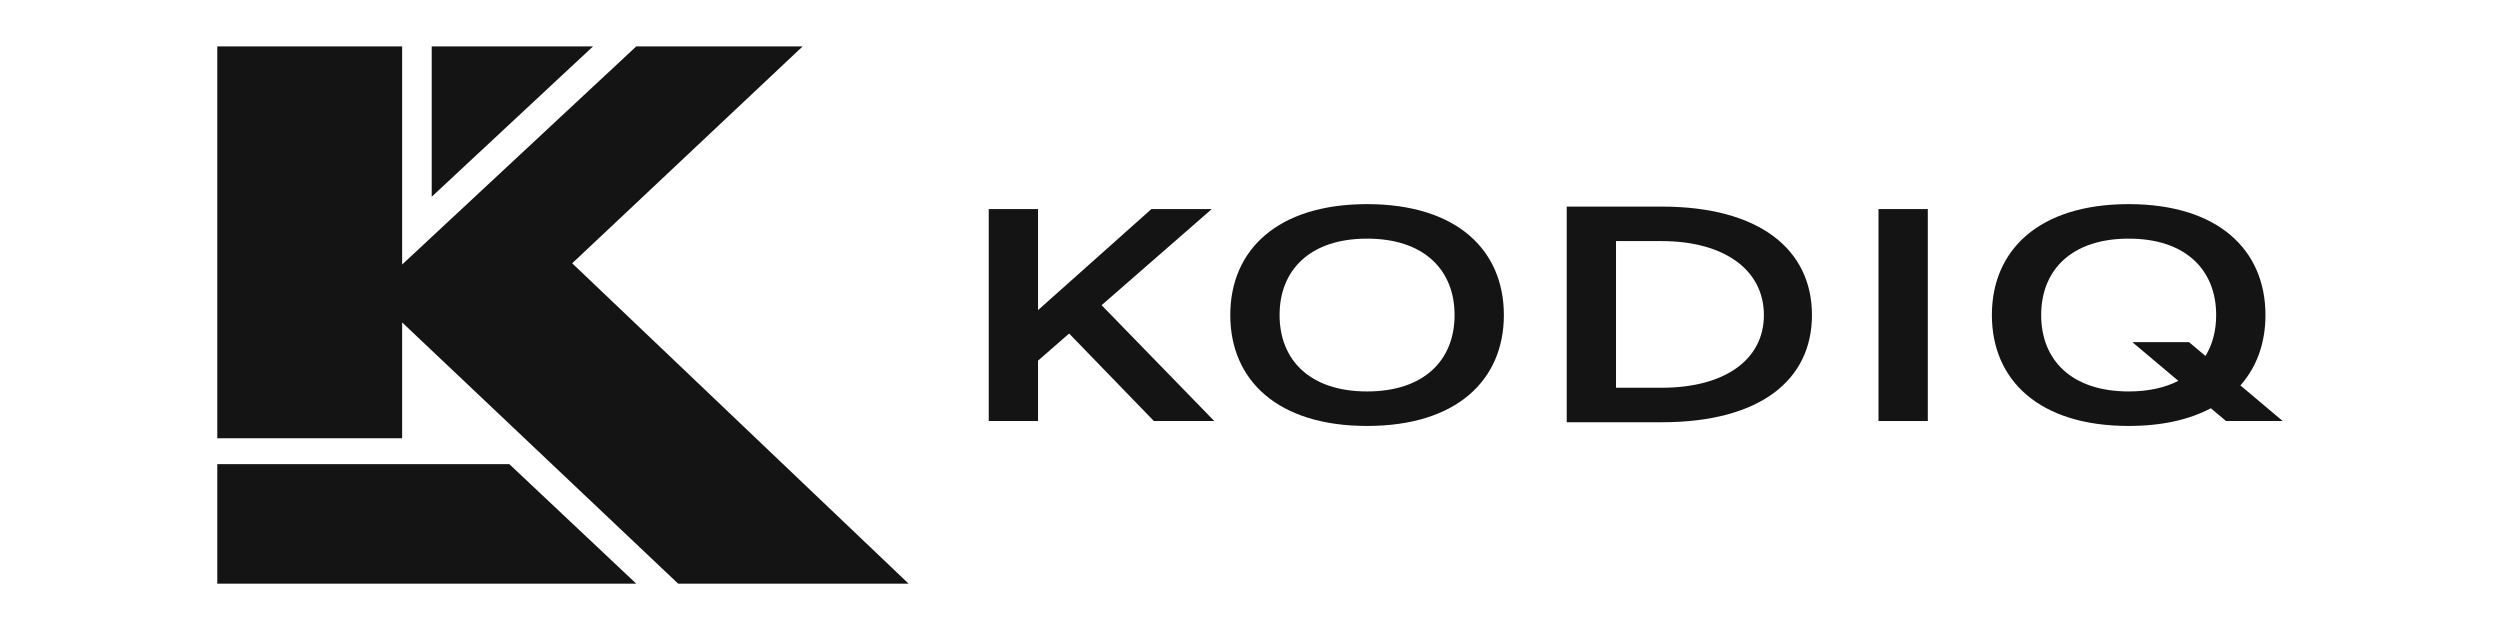
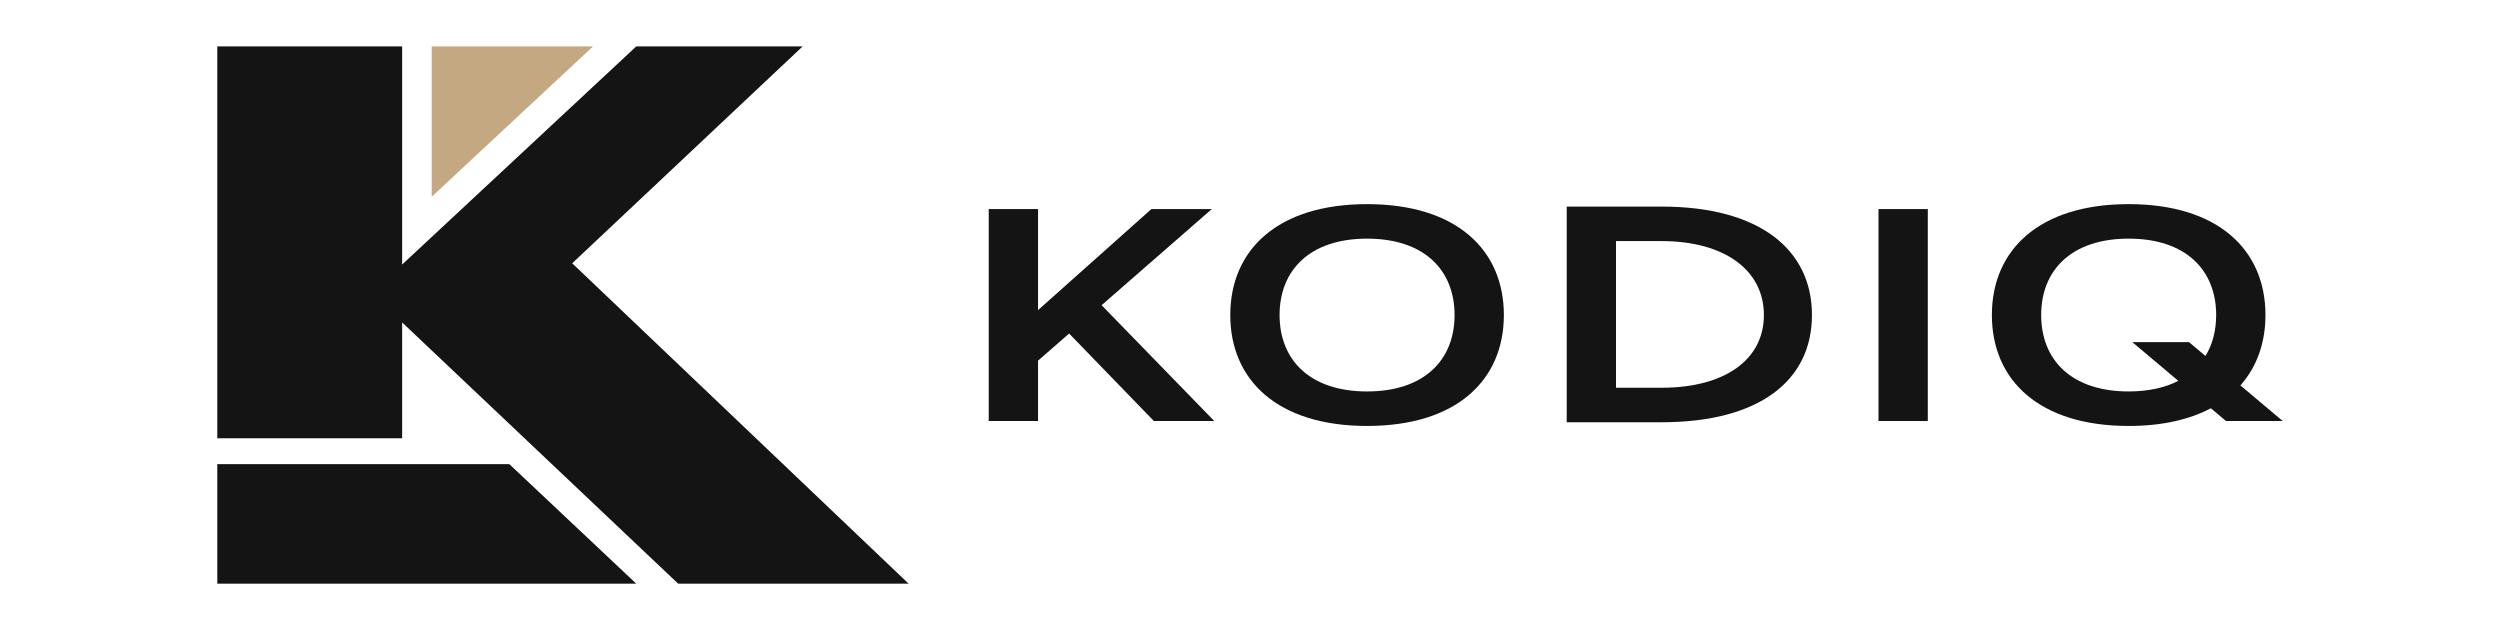
<svg xmlns="http://www.w3.org/2000/svg" width="1024" height="258" viewBox="0 0 1024 258" fill="none">
  <path d="M89 19H164.716V108.345L260.623 19H328.767L234.375 107.84L372.178 239.081H277.785L164.716 132.069V179.518H89V19Z" fill="#151414" />
  <path d="M89 239.082V190.119H208.631L260.623 239.082H89Z" fill="#151414" />
-   <path d="M176.831 80.582L176.831 19L242.908 19L176.831 80.582Z" fill="#151414" />
+   <path d="M176.831 80.582L176.831 19L242.908 19L176.831 80.582Z" fill="#C4A882" />
  <path d="M404.988 85.631H425.179V127.022L471.618 85.631H496.352L451.218 125.003L497.362 172.452H472.628L437.909 136.613L425.179 147.718V172.452H404.988V85.631Z" fill="#151414" />
  <path d="M559.954 83.611C596.628 83.611 615.984 102.376 615.984 129.041C615.984 155.706 596.628 174.471 559.954 174.471C523.28 174.471 503.924 155.707 503.924 129.042C503.924 102.377 523.28 83.611 559.954 83.611ZM559.954 97.745C536.496 97.745 524.115 110.672 524.115 129.041C524.115 147.41 536.495 160.337 559.954 160.337C583.412 160.337 595.793 147.41 595.793 129.041C595.793 110.672 583.412 97.745 559.954 97.745Z" fill="#151414" />
  <path d="M680.596 84.619C720.904 84.619 742.178 102.375 742.178 129.04C742.177 155.705 720.904 172.955 680.596 172.955H641.729V84.619H680.596ZM661.919 98.753V158.821H680.596C706.378 158.821 722.491 147.408 722.491 129.039C722.491 110.67 706.378 98.753 680.596 98.753H661.919Z" fill="#151414" />
  <path fill-rule="evenodd" clip-rule="evenodd" d="M871.903 83.611C908.577 83.611 927.933 102.376 927.933 129.041C927.933 140.072 924.62 149.751 918.14 157.308C917.983 157.491 917.821 157.67 917.661 157.851L935 172.451H911.78L905.568 167.22C896.819 171.865 885.563 174.471 871.903 174.471C835.229 174.471 815.873 155.707 815.873 129.042C815.873 102.377 835.229 83.611 871.903 83.611ZM871.903 97.745C848.445 97.745 836.064 110.672 836.064 129.041C836.064 147.41 848.445 160.337 871.903 160.337C880.028 160.337 886.824 158.785 892.237 155.994L873.417 140.146H896.637L903.366 145.813C906.265 141.076 907.742 135.383 907.742 129.041C907.742 110.672 895.361 97.745 871.903 97.745Z" fill="#151414" />
  <rect x="769.436" y="85.631" width="20.191" height="86.821" fill="#151414" />
</svg>
